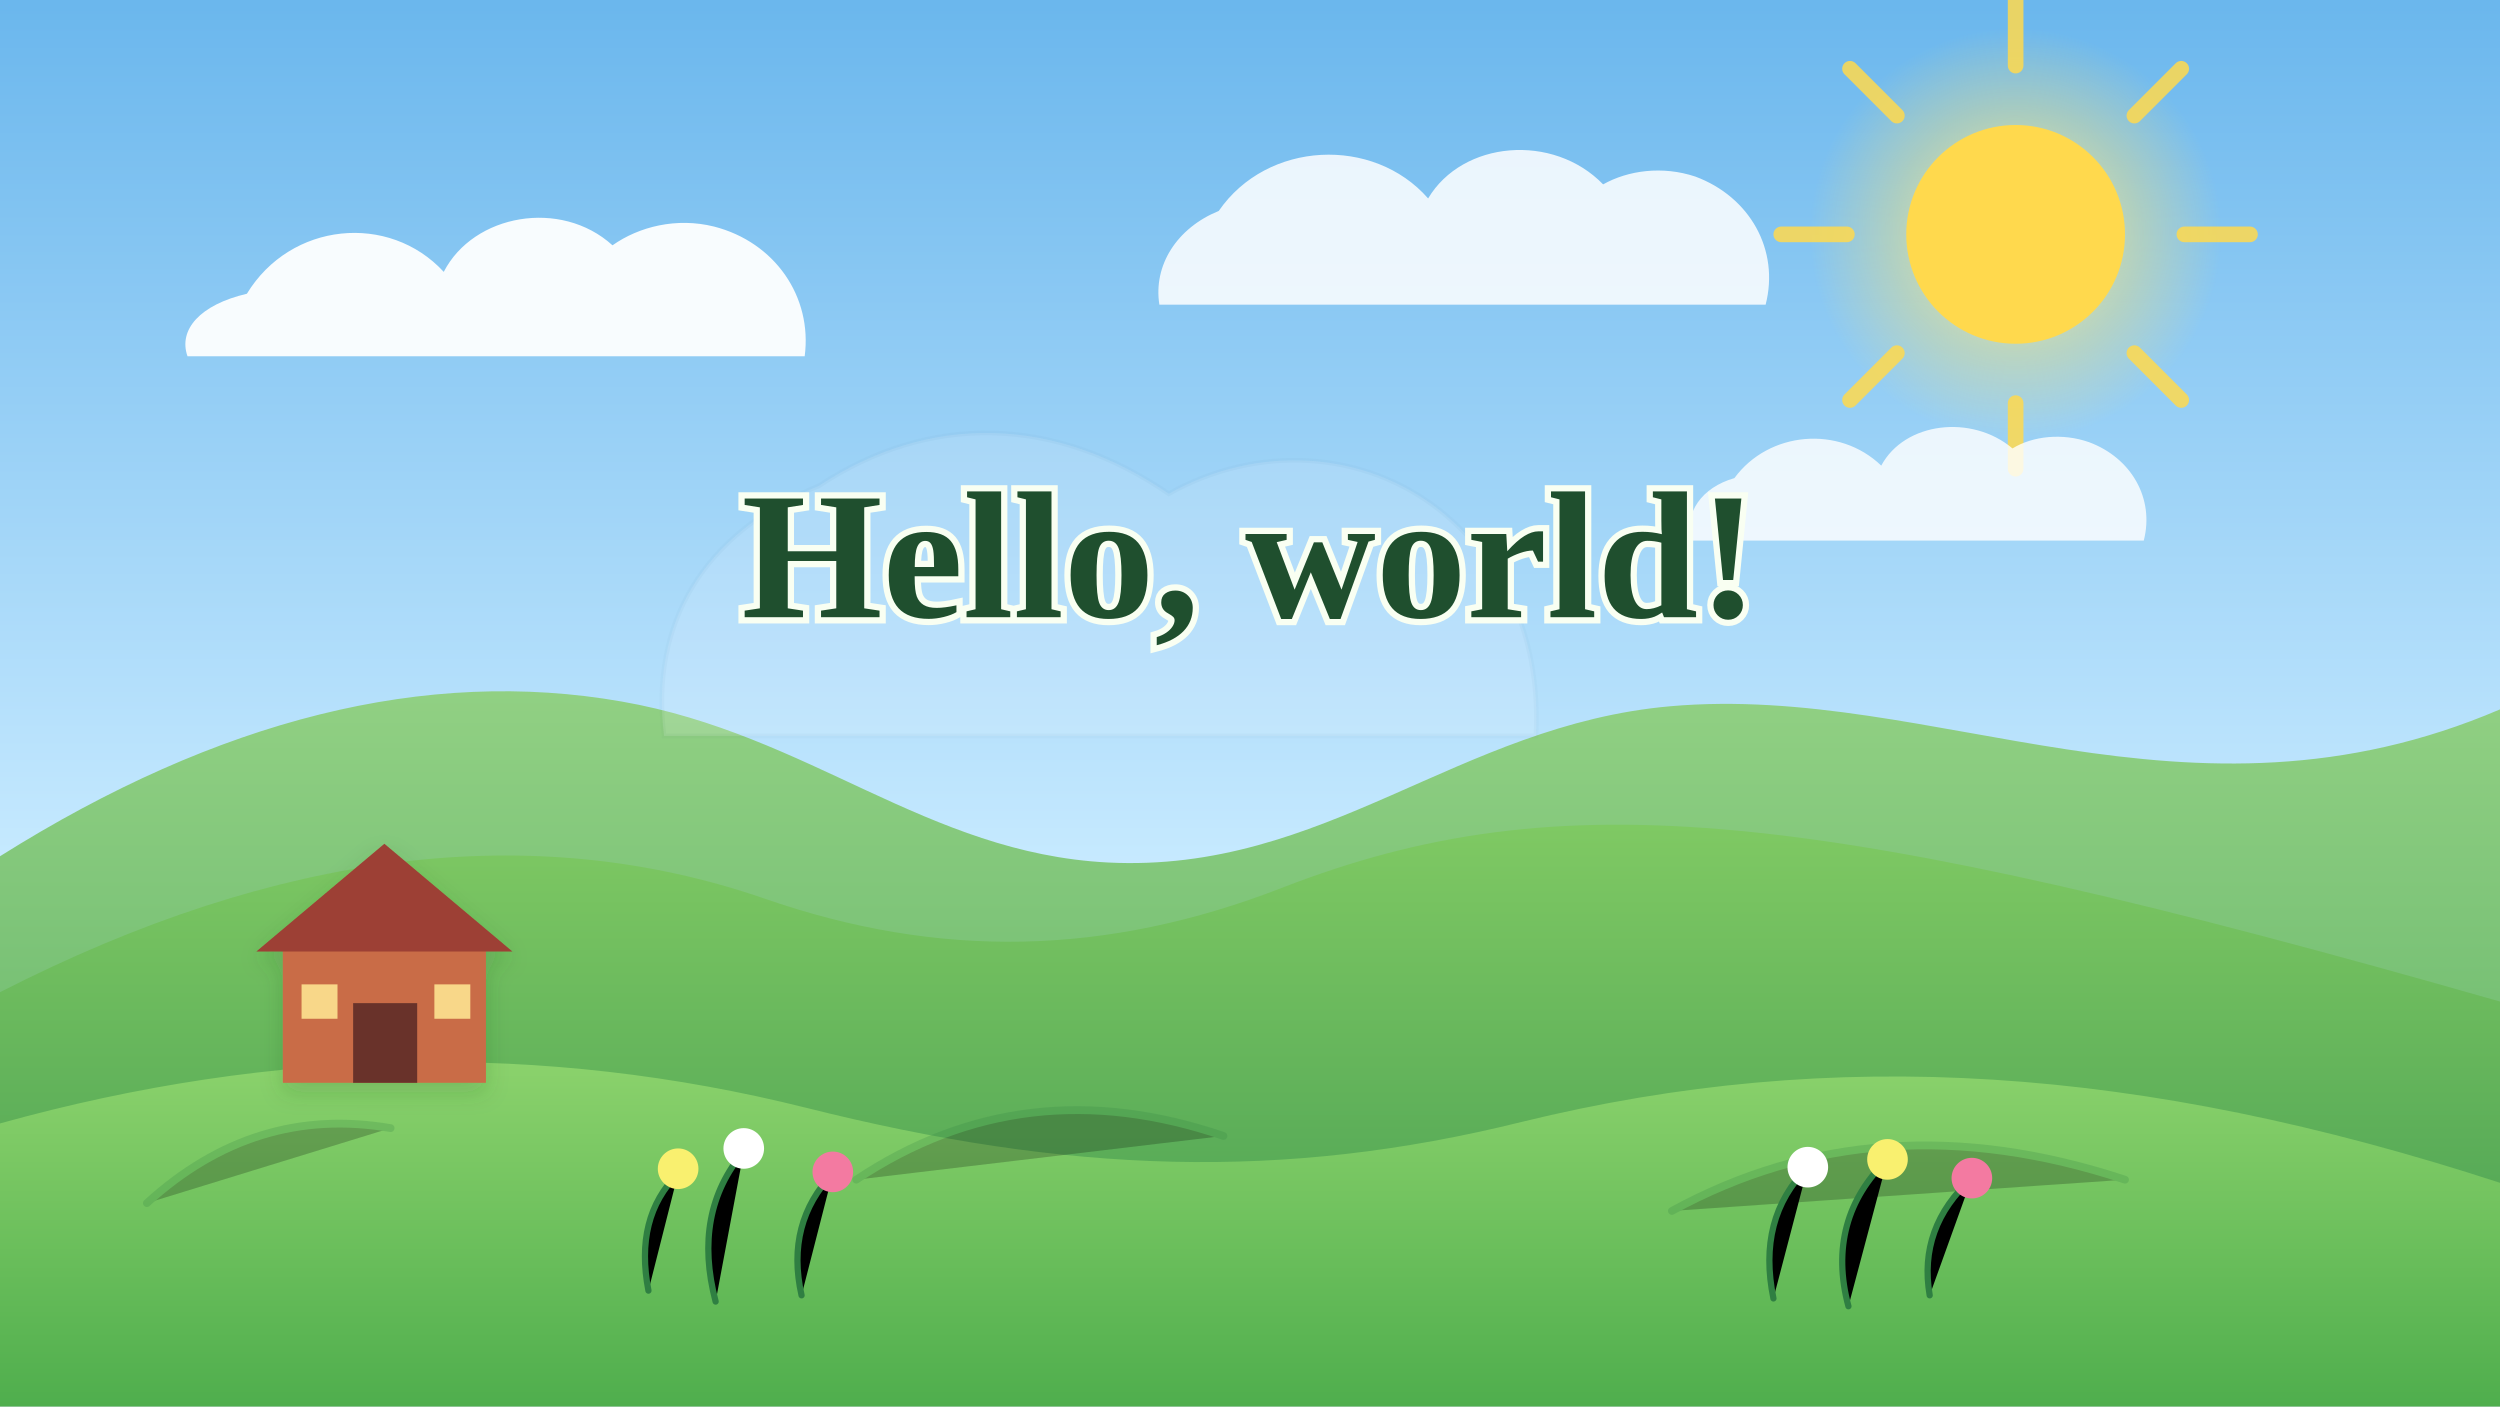
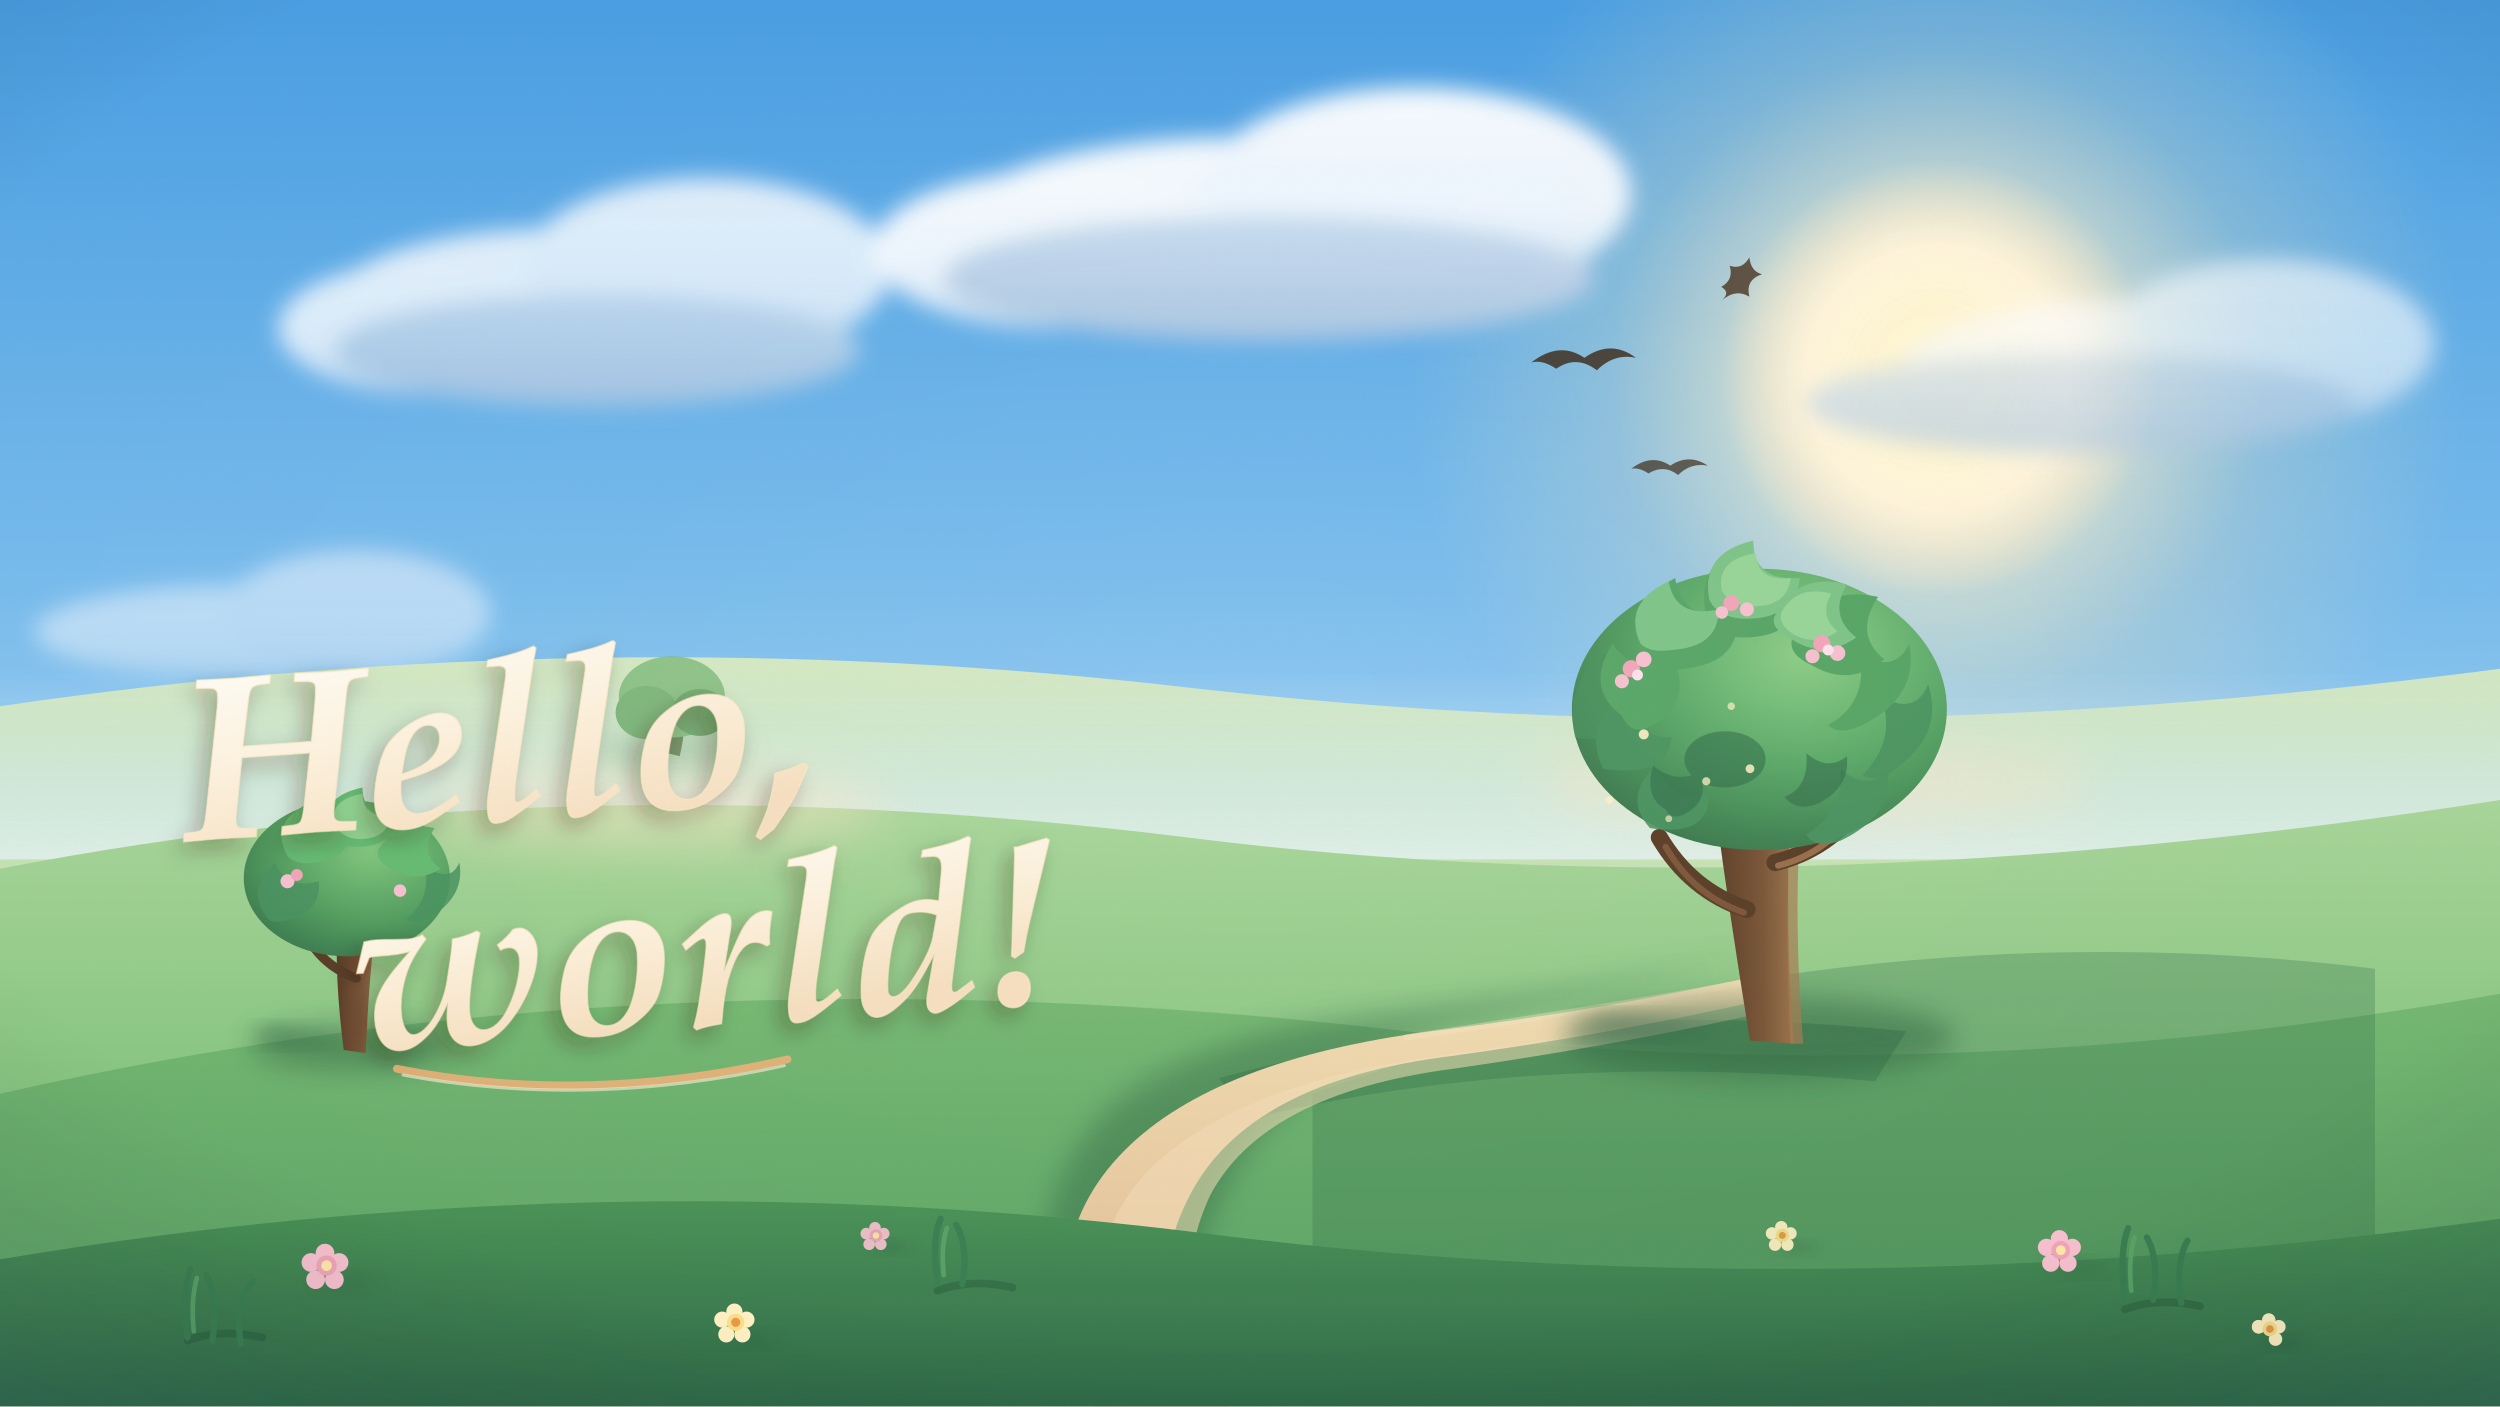
- <svg xmlns="http://www.w3.org/2000/svg" viewBox="0 0 1600 900" role="img" aria-labelledby="title description" preserveAspectRatio="xMidYMid slice">
+ <svg xmlns="http://www.w3.org/2000/svg" viewBox="0 0 1600 900" role="img" aria-labelledby="title desc" preserveAspectRatio="xMidYMid slice">
  <defs>
-     <linearGradient id="sky" x1="0" x2="0" y1="0" y2="1">
-       <stop offset="0%" stop-color="#6bb7ed" />
-       <stop offset="62%" stop-color="#c7eaff" />
-       <stop offset="100%" stop-color="#eaf7ff" />
-     </linearGradient>
-     <linearGradient id="hillBack" x1="0" x2="0" y1="0" y2="1">
-       <stop offset="0%" stop-color="#91d083" />
-       <stop offset="100%" stop-color="#57ad63" />
-     </linearGradient>
-     <linearGradient id="hillFront" x1="0" x2="0" y1="0" y2="1">
-       <stop offset="0%" stop-color="#7fc963" />
-       <stop offset="100%" stop-color="#3f9850" />
-     </linearGradient>
-     <linearGradient id="meadow" x1="0" x2="0" y1="0" y2="1">
-       <stop offset="0%" stop-color="#8bd26c" />
-       <stop offset="100%" stop-color="#4fae4d" />
-     </linearGradient>
-     <radialGradient id="sunGlow" cx="50%" cy="50%" r="50%">
-       <stop offset="0%" stop-color="#fff7a6" stop-opacity="0.95" />
-       <stop offset="62%" stop-color="#ffe36b" stop-opacity="0.34" />
-       <stop offset="100%" stop-color="#ffe36b" stop-opacity="0" />
-     </radialGradient>
-     <filter id="softShadow" x="-20%" y="-20%" width="140%" height="140%">
-       <feDropShadow dx="0" dy="6" stdDeviation="7" flood-color="#275331" flood-opacity="0.18" />
+     <linearGradient id="sky" x1="0" y1="0" x2="0" y2="1">
+       <stop offset="0" stop-color="#4b9fe3" />
+       <stop offset="0.42" stop-color="#79bced" />
+       <stop offset="0.72" stop-color="#b4ddf5" />
+       <stop offset="1" stop-color="#e6f4fc" />
+     </linearGradient>
+     <radialGradient id="sun" cx="0.5" cy="0.5" r="0.5">
+       <stop offset="0" stop-color="#fffdf4" />
+       <stop offset="0.3" stop-color="#fff3cf" stop-opacity="0.7" />
+       <stop offset="0.62" stop-color="#fdeab4" stop-opacity="0.24" />
+       <stop offset="1" stop-color="#fdeab4" stop-opacity="0" />
+     </radialGradient>
+     <radialGradient id="sunCore" cx="0.5" cy="0.5" r="0.5">
+       <stop offset="0" stop-color="#fffef8" />
+       <stop offset="0.6" stop-color="#fff4dc" />
+       <stop offset="1" stop-color="#ffe9c2" stop-opacity="0" />
+     </radialGradient>
+     <linearGradient id="haze" x1="0" y1="0" x2="0" y2="1">
+       <stop offset="0" stop-color="#d0e9f7" stop-opacity="0" />
+       <stop offset="0.6" stop-color="#d8edf9" stop-opacity="0.5" />
+       <stop offset="1" stop-color="#e9f4fb" stop-opacity="0.72" />
+     </linearGradient>
+     <linearGradient id="hillFar" x1="0" y1="0" x2="0" y2="1">
+       <stop offset="0" stop-color="#d4e8c4" />
+       <stop offset="1" stop-color="#bfe0ac" />
+     </linearGradient>
+     <linearGradient id="hillMid" x1="0" y1="0" x2="0" y2="1">
+       <stop offset="0" stop-color="#a9d69a" />
+       <stop offset="1" stop-color="#84c47f" />
+     </linearGradient>
+     <linearGradient id="hillNear" x1="0" y1="0" x2="0" y2="1">
+       <stop offset="0" stop-color="#6fb46c" />
+       <stop offset="1" stop-color="#4f9a5c" />
+     </linearGradient>
+     <linearGradient id="hillFront" x1="0" y1="0" x2="0" y2="1">
+       <stop offset="0" stop-color="#4c9358" />
+       <stop offset="1" stop-color="#2f6a49" />
+     </linearGradient>
+     <linearGradient id="pathG" x1="0" y1="0" x2="0" y2="1">
+       <stop offset="0" stop-color="#f2ddb2" />
+       <stop offset="0.55" stop-color="#e8caa0" />
+       <stop offset="1" stop-color="#d8b487" />
+     </linearGradient>
+     <linearGradient id="cloud" x1="0" y1="0" x2="0" y2="1">
+       <stop offset="0" stop-color="#ffffff" />
+       <stop offset="0.6" stop-color="#f3f9ff" />
+       <stop offset="1" stop-color="#d4e6f5" />
+     </linearGradient>
+     <linearGradient id="cloudUnder" x1="0" y1="0" x2="0" y2="1">
+       <stop offset="0" stop-color="#cfe0f0" />
+       <stop offset="1" stop-color="#aec8e2" />
+     </linearGradient>
+     <linearGradient id="trunk" x1="0" y1="0" x2="1" y2="0">
+       <stop offset="0" stop-color="#5a3d27" />
+       <stop offset="0.6" stop-color="#7a5638" />
+       <stop offset="1" stop-color="#9a734d" />
+     </linearGradient>
+     <radialGradient id="canopy" cx="0.62" cy="0.3" r="0.8">
+       <stop offset="0" stop-color="#8ecf88" />
+       <stop offset="0.5" stop-color="#5aa868" />
+       <stop offset="1" stop-color="#357049" />
+     </radialGradient>
+     <radialGradient id="canopySm" cx="0.62" cy="0.3" r="0.85">
+       <stop offset="0" stop-color="#84c880" />
+       <stop offset="0.55" stop-color="#549e60" />
+       <stop offset="1" stop-color="#357049" />
+     </radialGradient>
+     <linearGradient id="textFill" x1="0" y1="0" x2="0.35" y2="1">
+       <stop offset="0" stop-color="#fffdf6" />
+       <stop offset="0.5" stop-color="#fdf1dc" />
+       <stop offset="1" stop-color="#f6dfc0" />
+     </linearGradient>
+     <radialGradient id="vign" cx="0.5" cy="0.42" r="0.78">
+       <stop offset="0" stop-color="#000000" stop-opacity="0" />
+       <stop offset="0.72" stop-color="#000000" stop-opacity="0" />
+       <stop offset="1" stop-color="#274a63" stop-opacity="0.16" />
+     </radialGradient>
+     <filter id="soft" x="-30%" y="-30%" width="160%" height="160%">
+       <feGaussianBlur stdDeviation="7" />
+     </filter>
+     <filter id="softer" x="-40%" y="-40%" width="180%" height="180%">
+       <feGaussianBlur stdDeviation="16" />
+     </filter>
+     <filter id="blurS" x="-50%" y="-50%" width="200%" height="200%">
+       <feGaussianBlur stdDeviation="9" />
+     </filter>
+     <filter id="grain">
+       <feTurbulence type="fractalNoise" baseFrequency="0.9" numOctaves="2" stitchTiles="stitch" result="n" />
+       <feColorMatrix in="n" type="matrix" values="0 0 0 0 0  0 0 0 0 0  0 0 0 0 0  0 0 0 0.026 0" />
+     </filter>
+     <filter id="textShadow" x="-25%" y="-25%" width="150%" height="150%">
+       <feDropShadow dx="-5" dy="6" stdDeviation="7" flood-color="#2f2012" flood-opacity="0.32" />
    </filter>
  </defs>
-   <rect width="1600" height="900" fill="url(#sky)" />
-   <circle cx="1290" cy="150" r="132" fill="url(#sunGlow)" />
-   <circle cx="1290" cy="150" r="70" fill="#ffd94d" />
-   <g stroke="#ffd94d" stroke-linecap="round" stroke-width="10" opacity="0.85">
-     <line x1="1290" y1="42" x2="1290" y2="0" />
-     <line x1="1290" y1="300" x2="1290" y2="258" />
-     <line x1="1182" y1="150" x2="1140" y2="150" />
-     <line x1="1440" y1="150" x2="1398" y2="150" />
-     <line x1="1214" y1="74" x2="1184" y2="44" />
-     <line x1="1366" y1="226" x2="1396" y2="256" />
-     <line x1="1366" y1="74" x2="1396" y2="44" />
-     <line x1="1214" y1="226" x2="1184" y2="256" />
-   </g>
-   <g fill="#ffffff" opacity="0.94">
-     <path d="M158 188c28-46 91-52 126-14 19-37 75-47 108-17 17-12 41-18 65-12 39 10 63 45 58 83H120c-6-17 8-33 38-40z" />
-     <path d="M780 135c31-45 99-48 134-8 22-37 80-42 112-9 16-9 38-12 59-5 35 13 54 47 45 82H742c-4-25 11-49 38-60z" opacity="0.9" />
-     <path d="M1110 306c22-30 67-34 94-8 15-28 58-33 84-11 13-8 32-10 49-4 27 10 42 36 35 63h-290c-4-18 7-34 28-40z" opacity="0.86" />
-   </g>
-   <path d="M0 548c140-88 273-121 398-99 120 21 195 97 311 103 139 7 224-88 360-100 170-15 330 88 531 2v446H0z" fill="url(#hillBack)" />
-   <path d="M0 635c178-91 341-111 489-60 112 39 219 37 332-7 178-69 342-52 779 73v259H0z" fill="url(#hillFront)" />
-   <path d="M0 719c176-49 348-52 516-10 167 42 305 47 458 9 200-49 396-36 626 39v143H0z" fill="url(#meadow)" />
-   <g opacity="0.22" stroke="#2f7f42" stroke-linecap="round" stroke-width="5">
-     <path d="M94 770c46-42 98-58 156-48" />
-     <path d="M548 755c72-48 150-57 235-28" />
-     <path d="M1070 775c88-48 184-55 290-20" />
-   </g>
-   <g filter="url(#softShadow)">
-     <rect x="181" y="607" width="130" height="86" fill="#c96c47" />
-     <path d="M164 609l82-69 82 69z" fill="#9d3f34" />
-     <rect x="226" y="642" width="41" height="51" fill="#693329" />
-     <rect x="278" y="630" width="23" height="22" fill="#f8d789" />
-     <rect x="193" y="630" width="23" height="22" fill="#f8d789" />
-   </g>
-   <g stroke="#2f7f42" stroke-linecap="round" stroke-width="4">
-     <path d="M415 826c-6-31 0-56 19-75" />
-     <path d="M458 833c-10-38-4-70 18-96" />
-     <path d="M513 829c-7-31 0-57 20-78" />
-     <path d="M1135 831c-7-34 0-62 22-84" />
-     <path d="M1183 836c-10-37-1-69 25-94" />
-     <path d="M1235 829c-5-29 4-54 27-75" />
-   </g>
+   <rect x="0" y="0" width="1600" height="900" fill="url(#sky)" />
+   <circle cx="1240" cy="242" r="340" fill="url(#sun)" />
+   <circle cx="1240" cy="242" r="140" fill="url(#sunCore)" />
+   <circle cx="1240" cy="242" r="70" fill="#fff5d0" opacity="0.95" filter="url(#softer)" />
+   <g filter="url(#soft)">
+     <g opacity="0.82">
+       <ellipse cx="360" cy="196" rx="150" ry="50" fill="url(#cloud)" />
+       <ellipse cx="452" cy="172" rx="118" ry="58" fill="url(#cloud)" />
+       <ellipse cx="272" cy="210" rx="94" ry="42" fill="url(#cloud)" />
+       <ellipse cx="382" cy="224" rx="168" ry="36" fill="url(#cloudUnder)" />
+     </g>
+     <g opacity="0.95">
+       <ellipse cx="792" cy="146" rx="186" ry="58" fill="url(#cloud)" />
+       <ellipse cx="906" cy="124" rx="138" ry="68" fill="url(#cloud)" />
+       <ellipse cx="676" cy="160" rx="118" ry="50" fill="url(#cloud)" />
+       <ellipse cx="812" cy="178" rx="208" ry="40" fill="url(#cloudUnder)" />
+     </g>
+     <g opacity="0.62">
+       <ellipse cx="1362" cy="238" rx="146" ry="46" fill="url(#cloud)" />
+       <ellipse cx="1452" cy="220" rx="106" ry="54" fill="url(#cloud)" />
+       <ellipse cx="1332" cy="258" rx="176" ry="32" fill="url(#cloudUnder)" />
+     </g>
+     <g opacity="0.5">
+       <ellipse cx="150" cy="404" rx="128" ry="30" fill="url(#cloud)" />
+       <ellipse cx="228" cy="392" rx="86" ry="40" fill="url(#cloud)" />
+     </g>
+   </g>
+   <path d="M0 452 Q380 396 760 440 Q1160 486 1600 428 L1600 610 L0 610 Z" fill="url(#hillFar)" />
+   <rect x="0" y="430" width="1600" height="120" fill="url(#haze)" />
+   <path d="M0 556 Q360 486 760 536 Q1140 584 1600 512 L1600 720 L0 720 Z" fill="url(#hillMid)" />
+   <g opacity="0.5" filter="url(#softer)">
+     <ellipse cx="420" cy="516" rx="150" ry="26" fill="#fbe6c6" />
+     <ellipse cx="1160" cy="500" rx="180" ry="26" fill="#fbe6c6" />
+   </g>
+   <g transform="translate(430 470)" opacity="0.78">
+     <ellipse cx="0" cy="10" rx="46" ry="12" fill="#4a8a54" opacity="0.35" filter="url(#blurS)" />
+     <path d="M-3 12 Q-6 -8 -2 -22 L6 -22 Q10 -6 5 14 Z" fill="#5c7a4a" />
+     <ellipse cx="0" cy="-24" rx="34" ry="26" fill="#7bb877" />
+     <ellipse cx="-16" cy="-14" rx="20" ry="17" fill="#68a866" />
+     <ellipse cx="18" cy="-14" rx="18" ry="15" fill="#5c9c5c" />
+   </g>
+   <g transform="translate(1150 460)" opacity="0.72">
+     <ellipse cx="0" cy="8" rx="40" ry="11" fill="#4a8a54" opacity="0.35" filter="url(#blurS)" />
+     <path d="M-2 10 Q-5 -6 -2 -18 L5 -18 Q8 -4 4 12 Z" fill="#5c7a4a" />
+     <ellipse cx="0" cy="-20" rx="30" ry="23" fill="#79b675" />
+     <ellipse cx="16" cy="-12" rx="16" ry="14" fill="#5c9c5c" />
+   </g>
+   <path d="M0 700 Q420 604 900 660 Q1240 700 1600 636 L1600 900 L0 900 Z" fill="url(#hillNear)" />
+   <path d="M0 700 Q420 604 900 660 Q1240 700 1600 636 L1600 900 L0 900 Z" fill="#ffffff" opacity="0.05" />
+   <path d="M780 690 Q980 636 1220 660 L1200 692 Q980 672 800 716 Z" fill="#3a7a4e" opacity="0.4" />
+   <path d="M840 700 Q1180 578 1520 620 L1520 900 L840 900 Z" fill="#2f6a49" opacity="0.28" />
  <g>
-     <circle cx="434" cy="748" r="13" fill="#f9f06f" />
-     <circle cx="476" cy="735" r="13" fill="#ffffff" />
-     <circle cx="533" cy="750" r="13" fill="#f37aa1" />
-     <circle cx="1157" cy="747" r="13" fill="#ffffff" />
-     <circle cx="1208" cy="742" r="13" fill="#f9f06f" />
-     <circle cx="1262" cy="754" r="13" fill="#f37aa1" />
-   </g>
-   <g fill="#f8fbff" stroke="#224a67" stroke-opacity="0.18" stroke-width="3">
-     <path d="M524 311c71-47 151-45 224 5 57-32 125-28 174 11 43 35 64 83 61 144H425c-9-72 25-130 99-160z" opacity="0.16" />
-   </g>
-   <text x="800" y="395" text-anchor="middle" font-family="Georgia, 'Times New Roman', serif" font-size="116" font-weight="700" fill="#1f4f2e" stroke="#f9fff2" stroke-width="8" paint-order="stroke fill">Hello, world!</text>
+     <path d="M690 900 Q640 792 700 720 Q748 662 900 646 Q1010 634 1128 612 Q1050 632 950 654 Q820 682 786 760 Q740 838 806 900 Z" fill="#2b5f42" opacity="0.4" filter="url(#blurS)" />
+     <path d="M700 900 Q656 800 720 736 Q778 678 916 660 Q1030 646 1136 622 L1128 640 Q1030 662 928 676 Q800 692 762 764 Q722 840 786 900 Z" fill="url(#pathG)" />
+     <path d="M718 900 Q680 806 736 748 Q792 694 918 676 Q1024 662 1122 640 L1120 650 Q1028 670 930 684 Q808 700 774 766 Q740 842 796 900 Z" fill="#f2ddb6" opacity="0.55" />
+     <path d="M900 664 Q1020 646 1122 628" stroke="#f4e4c0" stroke-width="4" fill="none" stroke-linecap="round" opacity="0.4" />
+   </g>
+   <path d="M0 806 Q380 742 760 788 Q1160 840 1600 780 L1600 900 L0 900 Z" fill="url(#hillFront)" />
+   <g transform="translate(1096 452)">
+     <ellipse cx="30" cy="212" rx="126" ry="26" fill="#245537" opacity="0.42" filter="url(#blurS)" />
+     <path d="M-96 208 Q-40 214 10 210 Q-30 200 -70 196 Z" fill="#2b5f42" opacity="0.5" filter="url(#soft)" />
+     <path d="M24 214 Q10 128 2 66 Q0 38 14 22 L40 20 Q54 40 50 74 Q46 138 52 216 Z" fill="url(#trunk)" />
+     <path d="M50 216 Q46 138 50 74 Q52 44 40 22 L48 22 Q58 44 56 78 Q52 140 58 216 Z" fill="#a67a52" opacity="0.7" />
+     <path d="M22 130 Q-14 118 -34 84" stroke="#5a3d27" stroke-width="11" fill="none" stroke-linecap="round" />
+     <path d="M20 132 Q-12 121 -30 90" stroke="#8a6242" stroke-width="4" fill="none" stroke-linecap="round" opacity="0.7" />
+     <path d="M40 100 Q74 92 96 62" stroke="#5a3d27" stroke-width="11" fill="none" stroke-linecap="round" />
+     <path d="M42 102 Q74 94 92 66" stroke="#a67a52" stroke-width="4" fill="none" stroke-linecap="round" opacity="0.8" />
+     <path d="M30 74 Q34 44 60 26" stroke="#6b4a30" stroke-width="8" fill="none" stroke-linecap="round" />
+     <ellipse cx="30" cy="2" rx="120" ry="90" fill="url(#canopy)" />
+     <path d="M-88 20 Q-96 -22 -60 -38 Q-70 -6 -44 10 Q-70 24 -88 20 Z" fill="#4a936096" />
+     <g fill="#4a9360" opacity="0.9">
+       <path d="M-70 40 q-14 -30 14 -46 q6 26 30 26 q-4 26 -44 20 Z" />
+       <path d="M96 44 q22 -22 12 -50 q22 12 30 -8 q10 30 -18 52 q-14 12 -24 6 Z" />
+       <path d="M-40 78 q-18 -20 4 -40 q10 24 34 18 q0 28 -38 22 Z" />
+       <path d="M60 82 q24 -14 22 -42 q18 16 30 0 q4 30 -30 46 q-16 6 -22 -4 Z" />
+     </g>
+     <g fill="#57a566">
+       <path d="M-44 -30 q-16 -34 20 -52 q6 30 40 24 q2 30 -34 34 q-18 2 -26 -6 Z" />
+       <path d="M-4 -58 q-8 -36 30 -46 q0 30 34 30 q-6 30 -40 30 q-18 0 -24 -14 Z" />
+       <path d="M52 -46 q16 -32 54 -24 q-16 24 4 40 q-22 18 -46 4 q-18 -8 -12 -20 Z" />
+       <path d="M-58 6 q-24 -18 -6 -46 q16 22 40 12 q10 26 -14 40 q-14 8 -20 -6 Z" />
+       <path d="M74 12 q26 -14 20 -46 q22 14 32 -6 q6 32 -26 50 q-18 10 -26 2 Z" />
+     </g>
+     <g fill="#7ec488">
+       <path d="M-2 -68 q-6 -30 28 -38 q0 26 30 24 q-4 26 -34 26 q-18 0 -24 -12 Z" />
+       <path d="M40 -58 q14 -28 46 -20 q-12 20 6 34 q-20 14 -40 2 q-16 -8 -12 -16 Z" />
+       <path d="M-46 -40 q-12 -26 18 -40 q4 24 32 18 q0 24 -30 26 q-14 2 -20 -4 Z" />
+     </g>
+     <g fill="#9bd79a" opacity="0.85">
+       <path d="M6 -74 q-4 -20 22 -24 q0 18 22 16 q-2 18 -24 18 q-14 0 -20 -10 Z" />
+       <path d="M44 -60 q10 -18 32 -12 q-8 14 4 24 q-14 10 -28 2 q-10 -6 -8 -14 Z" />
+     </g>
+     <g fill="#2f6a49" opacity="0.55">
+       <path d="M-30 66 q-14 -8 -8 -28 q14 12 30 4 q6 18 -8 26 q-10 6 -14 -2 Z" />
+       <path d="M46 58 q16 -6 14 -28 q14 12 26 2 q2 20 -18 30 q-14 6 -22 -4 Z" />
+       <ellipse cx="8" cy="34" rx="26" ry="18" />
+     </g>
+     <g>
+       <circle cx="-52" cy="-24" r="5.5" fill="#f2a5b8" />
+       <circle cx="-44" cy="-30" r="5" fill="#f7c1cf" />
+       <circle cx="-58" cy="-16" r="4.5" fill="#f7c1cf" />
+       <circle cx="-48" cy="-20" r="3.5" fill="#ffe1ea" />
+     </g>
+     <g>
+       <circle cx="70" cy="-40" r="5.5" fill="#f2a5b8" />
+       <circle cx="80" cy="-34" r="5" fill="#f7c1cf" />
+       <circle cx="64" cy="-32" r="4.5" fill="#f7c1cf" />
+       <circle cx="74" cy="-36" r="3.5" fill="#ffe1ea" />
+     </g>
+     <g>
+       <circle cx="12" cy="-66" r="5" fill="#f2a5b8" />
+       <circle cx="22" cy="-62" r="4.5" fill="#f7c1cf" />
+       <circle cx="6" cy="-60" r="4" fill="#f7c1cf" />
+     </g>
+   </g>
+   <g transform="translate(214 566)">
+     <ellipse cx="10" cy="104" rx="64" ry="15" fill="#245537" opacity="0.4" filter="url(#blurS)" />
+     <path d="M-52 100 Q-14 106 6 102 Q-24 94 -46 90 Z" fill="#2b5f42" opacity="0.5" filter="url(#soft)" />
+     <path d="M6 106 Q0 60 2 24 Q1 12 10 6 L22 6 Q30 14 26 30 Q22 62 20 108 Z" fill="url(#trunk)" />
+     <path d="M14 60 Q-8 52 -18 32" stroke="#5a3d27" stroke-width="6" fill="none" stroke-linecap="round" />
+     <ellipse cx="8" cy="-4" rx="66" ry="50" fill="url(#canopySm)" />
+     <g fill="#4a9360" opacity="0.85">
+       <path d="M-44 20 q-12 -18 6 -34 q8 18 28 12 q2 22 -26 26 q-6 0 -8 -4 Z" />
+       <path d="M46 22 q16 -12 12 -34 q16 12 22 -2 q4 22 -20 36 q-10 4 -14 0 Z" />
+     </g>
+     <g fill="#67ba72">
+       <path d="M-30 -18 q-12 -22 14 -34 q4 20 26 16 q0 20 -22 22 q-12 2 -18 -4 Z" />
+       <path d="M28 -22 q12 -20 36 -14 q-10 16 4 26 q-16 10 -32 0 q-10 -6 -8 -12 Z" />
+       <path d="M-4 -34 q-6 -22 22 -28 q0 20 24 18 q-4 20 -28 20 q-12 0 -18 -10 Z" />
+     </g>
+     <g fill="#95d693" opacity="0.9">
+       <path d="M0 -38 q-4 -16 18 -20 q0 15 18 14 q-2 15 -20 15 q-10 0 -16 -9 Z" />
+     </g>
+     <circle cx="-30" cy="-2" r="4.5" fill="#f7c1cf" />
+     <circle cx="-24" cy="-6" r="3.8" fill="#f2a5b8" />
+     <circle cx="42" cy="4" r="4" fill="#f7c1cf" />
+   </g>
+   <g stroke-linecap="round" fill="none">
+     <g opacity="0.4" stroke="#245537" stroke-width="5">
+       <path d="M120 858 Q140 850 168 856" />
+       <path d="M600 826 Q622 818 648 824" />
+       <path d="M1360 838 Q1382 830 1408 836" />
+     </g>
+     <g stroke="#3a7f52" stroke-width="4">
+       <path d="M120 856 Q116 828 122 812" />
+       <path d="M136 858 Q140 830 132 816" />
+       <path d="M154 860 Q150 834 162 820" />
+       <path d="M600 820 Q596 794 602 780" />
+       <path d="M616 822 Q620 798 612 784" />
+       <path d="M1360 830 Q1356 802 1362 786" />
+       <path d="M1378 832 Q1382 806 1374 792" />
+       <path d="M1396 834 Q1392 808 1400 794" />
+     </g>
+     <g stroke="#5ea86a" stroke-width="3" opacity="0.8">
+       <path d="M124 852 Q122 832 126 818" />
+       <path d="M604 816 Q602 798 606 786" />
+       <path d="M1364 826 Q1362 806 1366 792" />
+     </g>
+   </g>
+   <g>
+     <g transform="translate(208 812)">
+       <ellipse cx="14" cy="9" rx="18" ry="5" fill="#1f4d32" opacity="0.35" filter="url(#blurS)" />
+       <g fill="#f7c1cf">
+         <circle cx="-9" cy="-4" r="6" />
+         <circle cx="9" cy="-4" r="6" />
+         <circle cx="-6" cy="7" r="6" />
+         <circle cx="6" cy="7" r="6" />
+         <circle cx="0" cy="-10" r="6" />
+       </g>
+       <circle cx="1" cy="-2" r="6.5" fill="#f2a5b8" />
+       <circle cx="1" cy="-2" r="3.4" fill="#ffe9a8" />
+     </g>
+     <g transform="translate(470 848) scale(0.86)">
+       <ellipse cx="14" cy="10" rx="18" ry="5" fill="#1f4d32" opacity="0.35" filter="url(#blurS)" />
+       <g fill="#fff1c4">
+         <circle cx="-9" cy="-4" r="6" />
+         <circle cx="9" cy="-4" r="6" />
+         <circle cx="-6" cy="7" r="6" />
+         <circle cx="6" cy="7" r="6" />
+         <circle cx="0" cy="-10" r="6" />
+       </g>
+       <circle cx="1" cy="-2" r="6.5" fill="#fbe08a" />
+       <circle cx="1" cy="-2" r="3.4" fill="#e79a4a" />
+     </g>
+     <g transform="translate(1318 802) scale(0.92)">
+       <ellipse cx="15" cy="10" rx="18" ry="5" fill="#1f4d32" opacity="0.35" filter="url(#blurS)" />
+       <g fill="#f7c1cf">
+         <circle cx="-9" cy="-4" r="6" />
+         <circle cx="9" cy="-4" r="6" />
+         <circle cx="-6" cy="7" r="6" />
+         <circle cx="6" cy="7" r="6" />
+         <circle cx="0" cy="-10" r="6" />
+       </g>
+       <circle cx="1" cy="-2" r="6.5" fill="#f2a5b8" />
+       <circle cx="1" cy="-2" r="3.4" fill="#ffe9a8" />
+     </g>
+     <g transform="translate(1452 852) scale(0.72)">
+       <ellipse cx="16" cy="10" rx="18" ry="5" fill="#1f4d32" opacity="0.35" filter="url(#blurS)" />
+       <g fill="#fff1c4">
+         <circle cx="-9" cy="-4" r="6" />
+         <circle cx="9" cy="-4" r="6" />
+         <circle cx="6" cy="7" r="6" />
+         <circle cx="0" cy="-10" r="6" />
+         <circle cx="-9" cy="-4" r="6" />
+       </g>
+       <circle cx="1" cy="-2" r="6.5" fill="#fbe08a" />
+       <circle cx="1" cy="-2" r="3.4" fill="#e79a4a" />
+     </g>
+     <g transform="translate(560 792) scale(0.62)" opacity="0.92">
+       <ellipse cx="16" cy="10" rx="18" ry="5" fill="#1f4d32" opacity="0.35" filter="url(#blurS)" />
+       <g fill="#f7c1cf">
+         <circle cx="-9" cy="-4" r="6" />
+         <circle cx="9" cy="-4" r="6" />
+         <circle cx="-6" cy="7" r="6" />
+         <circle cx="6" cy="7" r="6" />
+         <circle cx="0" cy="-10" r="6" />
+       </g>
+       <circle cx="1" cy="-2" r="6.5" fill="#f2a5b8" />
+       <circle cx="1" cy="-2" r="3.4" fill="#ffe9a8" />
+     </g>
+     <g transform="translate(1140 792) scale(0.66)" opacity="0.9">
+       <ellipse cx="16" cy="10" rx="18" ry="5" fill="#1f4d32" opacity="0.35" filter="url(#blurS)" />
+       <g fill="#fff1c4">
+         <circle cx="-9" cy="-4" r="6" />
+         <circle cx="9" cy="-4" r="6" />
+         <circle cx="-6" cy="7" r="6" />
+         <circle cx="6" cy="7" r="6" />
+         <circle cx="0" cy="-10" r="6" />
+       </g>
+       <circle cx="1" cy="-2" r="6.5" fill="#fbe08a" />
+       <circle cx="1" cy="-2" r="3.4" fill="#e79a4a" />
+     </g>
+   </g>
+   <g fill="#4a3320" opacity="0.8">
+     <path d="M1224 214 q10 -9 20 -3 q-3 -12 9 -16 q-8 -2 -9 -12 q-5 9 -14 6 q3 10 -6 15 q7 4 -0 10 Z" transform="scale(0.9)" />
+   </g>
+   <g fill="#3a2a18">
+     <path d="M980 232 q18 -14 34 -3 q17 -12 33 0 q-14 -3 -25 8 q-13 -10 -26 -1 q-9 -6 -16 -4 Z" opacity="0.82" />
+     <path d="M1044 300 q13 -10 25 -2 q12 -8 24 0 q-11 -2 -19 6 q-9 -7 -19 -1 q-6 -4 -11 -3 Z" opacity="0.7" />
+   </g>
+   <g fill="#fff0c4">
+     <circle cx="1052" cy="470" r="3.2" opacity="0.9" />
+     <circle cx="1092" cy="500" r="2.6" opacity="0.75" />
+     <circle cx="1030" cy="512" r="2.4" opacity="0.8" />
+     <circle cx="1108" cy="452" r="2.4" opacity="0.7" />
+     <circle cx="1068" cy="524" r="2.2" opacity="0.65" />
+     <circle cx="1120" cy="492" r="2.8" opacity="0.85" />
+   </g>
+   <g filter="url(#textShadow)">
+     <text x="322" y="524" font-family="'Palatino Linotype','Book Antiqua',Palatino,Georgia,serif" font-size="150" font-style="italic" font-weight="700" fill="url(#textFill)" letter-spacing="1" text-anchor="middle" transform="rotate(-4 322 524)">Hello,</text>
+     <text x="454" y="656" font-family="'Palatino Linotype','Book Antiqua',Palatino,Georgia,serif" font-size="150" font-style="italic" font-weight="700" fill="url(#textFill)" letter-spacing="1" text-anchor="middle" transform="rotate(-4 454 656)">world!</text>
+   </g>
+   <g opacity="0.55">
+     <text x="322" y="524" font-family="'Palatino Linotype','Book Antiqua',Palatino,Georgia,serif" font-size="150" font-style="italic" font-weight="700" fill="none" stroke="#ffe8c2" stroke-width="1" letter-spacing="1" text-anchor="middle" transform="rotate(-4 322 524)">Hello,</text>
+     <text x="454" y="656" font-family="'Palatino Linotype','Book Antiqua',Palatino,Georgia,serif" font-size="150" font-style="italic" font-weight="700" fill="none" stroke="#ffe8c2" stroke-width="1" letter-spacing="1" text-anchor="middle" transform="rotate(-4 454 656)">world!</text>
+   </g>
+   <path d="M254 684 q120 24 250 -6" fill="none" stroke="#f2b078" stroke-width="5" stroke-linecap="round" opacity="0.85" />
+   <path d="M258 688 q118 22 244 -6" fill="none" stroke="#fff0d8" stroke-width="2" stroke-linecap="round" opacity="0.6" />
+   <rect x="0" y="0" width="1600" height="900" fill="url(#vign)" />
+   <rect x="0" y="0" width="1600" height="900" filter="url(#grain)" opacity="0.55" />
+   <rect x="0" y="0" width="1600" height="900" fill="url(#sun)" opacity="0.05" style="mix-blend-mode:screen" />
</svg>
